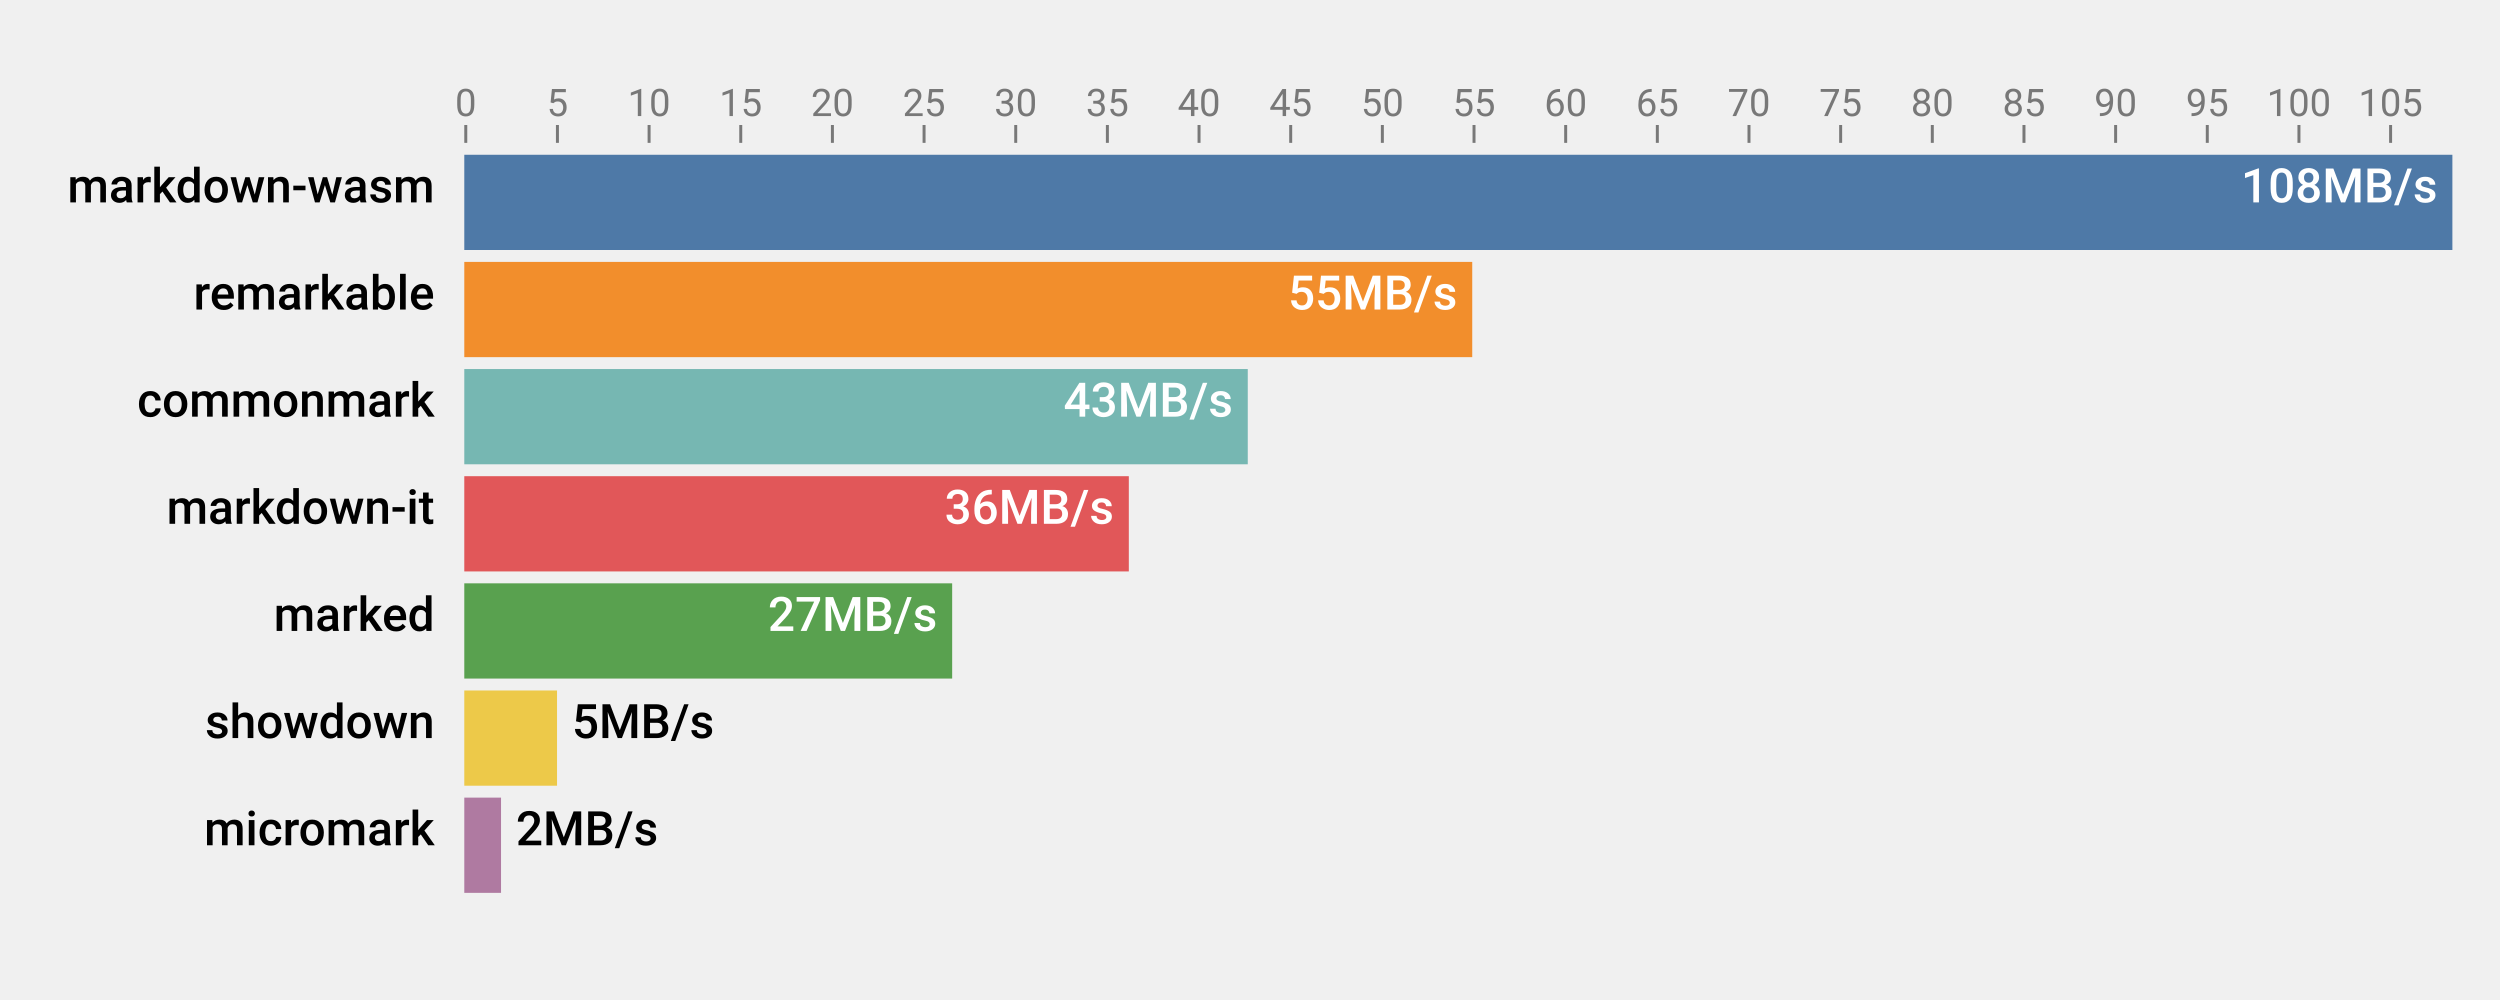
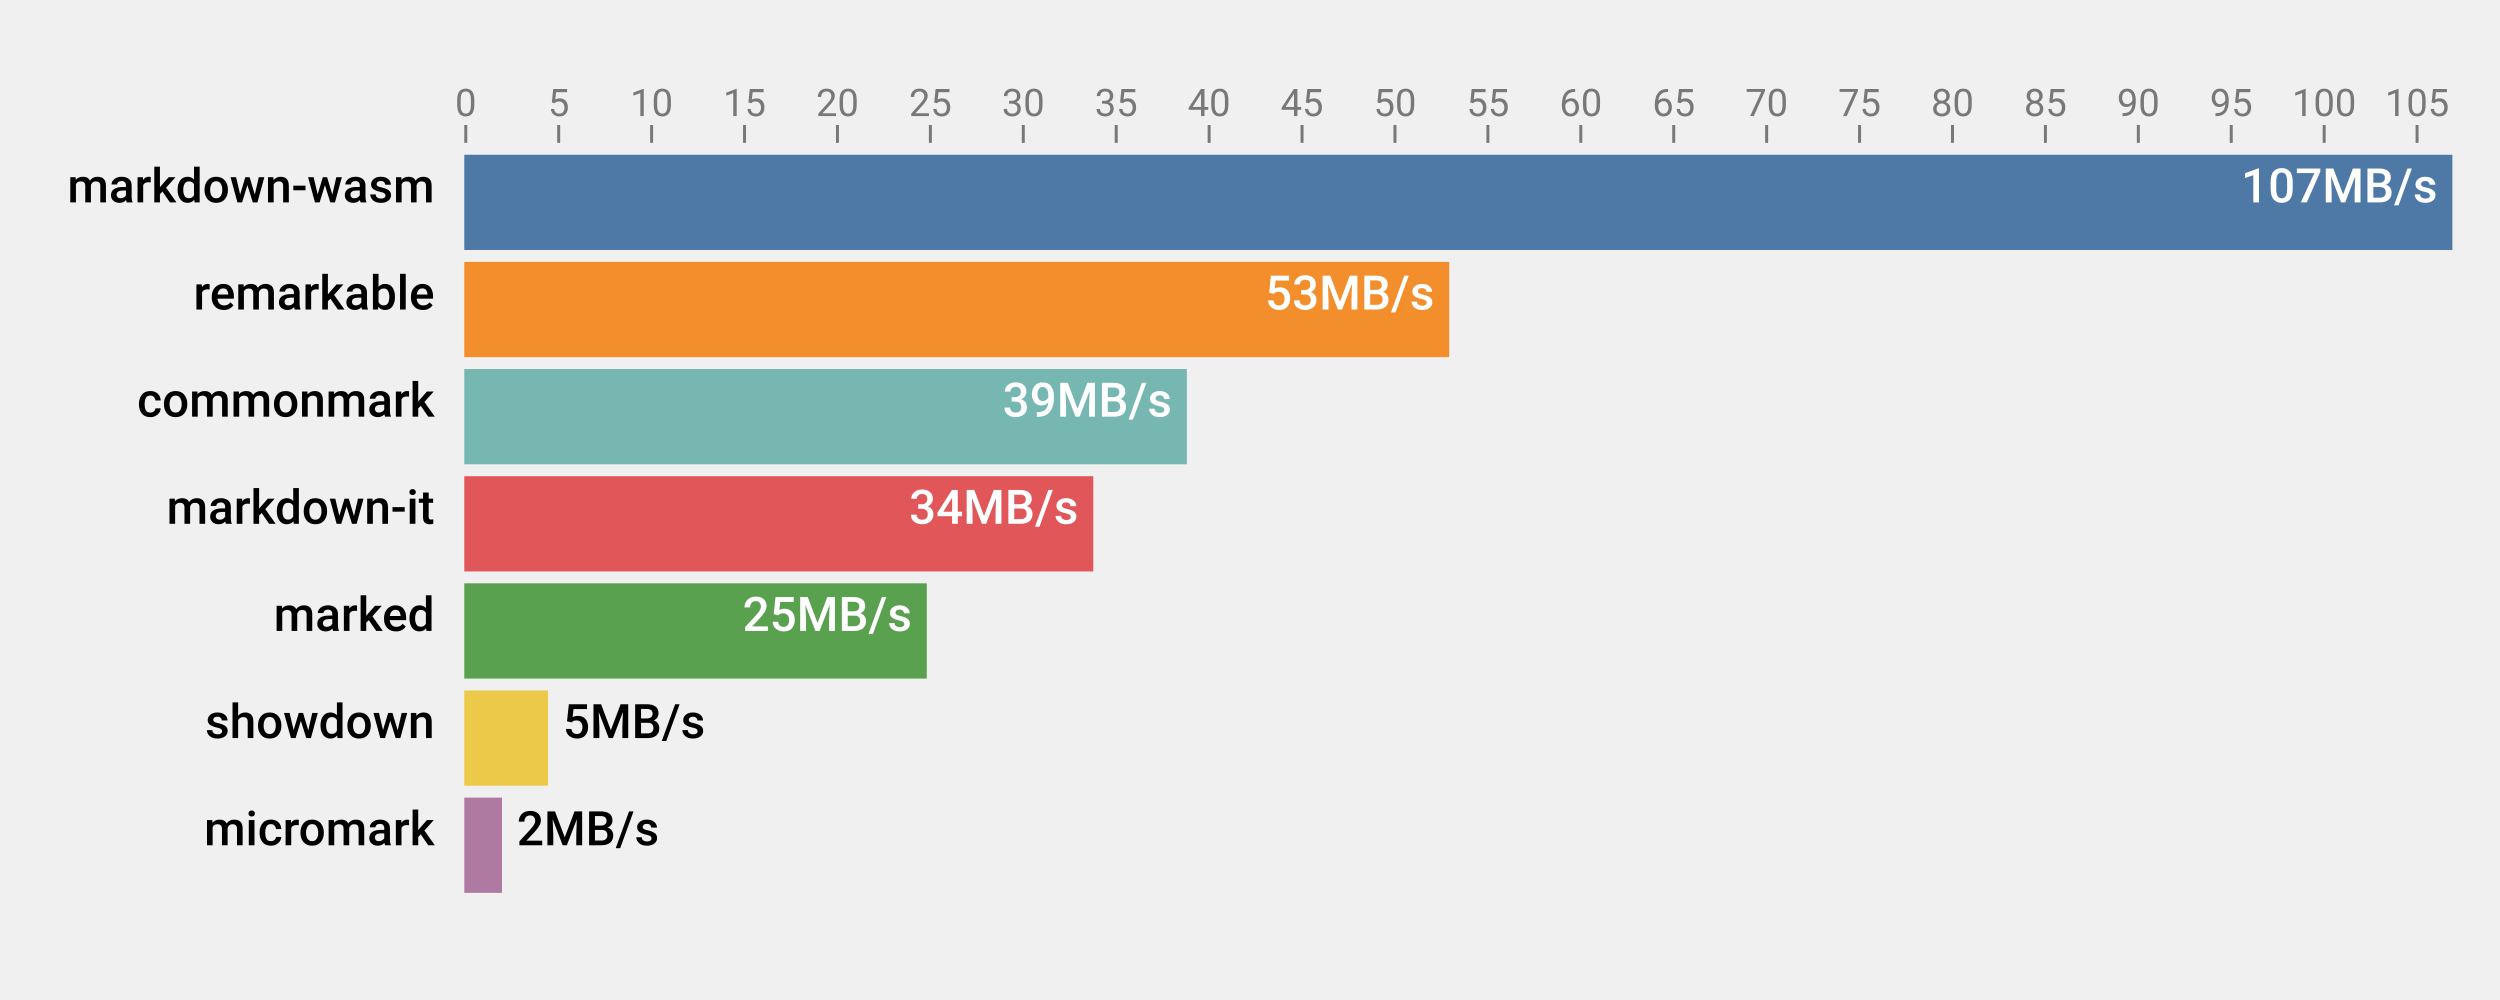
<svg xmlns="http://www.w3.org/2000/svg" width="840" height="336" font-family="system-ui,-apple-system,&quot;Segoe UI&quot;,Roboto,&quot;Helvetica Neue&quot;,&quot;Noto Sans&quot;,&quot;Liberation Sans&quot;,Arial,sans-serif" font-size="16">
  <g font-weight="500" text-anchor="end">
    <text x="156" y="68" alignment-baseline="central" dx="-10">markdown-wasm</text>
    <text x="156" y="104" alignment-baseline="central" dx="-10">remarkable</text>
    <text x="156" y="140" alignment-baseline="central" dx="-10">commonmark</text>
    <text x="156" y="176" alignment-baseline="central" dx="-10">markdown-it</text>
    <text x="156" y="212" alignment-baseline="central" dx="-10">marked</text>
    <text x="156" y="248" alignment-baseline="central" dx="-10">showdown</text>
    <text x="156" y="284" alignment-baseline="central" dx="-10">micromark</text>
  </g>
  <path fill="#4e79a7" d="M156 52h668v32H156z" />
-   <path fill="#f28e2c" d="M156 88h338.674v32H156z" />
-   <path fill="#76b7b2" d="M156 124h263.251v32H156z" />
-   <path fill="#e15759" d="M156 160h223.282v32H156z" />
-   <path fill="#59a14f" d="M156 196h163.927v32H156z" />
-   <path fill="#edc949" d="M156 232h31.165v32H156z" />
-   <path fill="#af7aa1" d="M156 268h12.348v32H156z" />
+   <path fill="#f28e2c" d="M156 88h330.944v32H156z" />
+   <path fill="#76b7b2" d="M156 124h242.774v32H156z" />
+   <path fill="#e15759" d="M156 160h211.345v32H156z" />
+   <path fill="#59a14f" d="M156 196h155.399v32H156z" />
+   <path fill="#edc949" d="M156 232h28.143v32H156z" />
+   <path fill="#af7aa1" d="M156 268h12.666v32H156z" />
  <g fill="#fff" font-weight="500" text-anchor="end">
-     <text x="824" y="68" alignment-baseline="central" dx="-5">108MB/s</text>
-     <text x="494.674" y="104" alignment-baseline="central" dx="-5">55MB/s</text>
-     <text x="419.251" y="140" alignment-baseline="central" dx="-5">43MB/s</text>
-     <text x="379.282" y="176" alignment-baseline="central" dx="-5">36MB/s</text>
-     <text x="319.927" y="212" alignment-baseline="central" dx="-5">27MB/s</text>
-     <text x="187.165" y="248" fill="#000" alignment-baseline="central" dx="5" text-anchor="start">5MB/s</text>
-     <text x="168.348" y="284" fill="#000" alignment-baseline="central" dx="5" text-anchor="start">2MB/s</text>
+     <text x="824" y="68" alignment-baseline="central" dx="-5">107MB/s</text>
+     <text x="486.944" y="104" alignment-baseline="central" dx="-5">53MB/s</text>
+     <text x="398.774" y="140" alignment-baseline="central" dx="-5">39MB/s</text>
+     <text x="367.345" y="176" alignment-baseline="central" dx="-5">34MB/s</text>
+     <text x="311.399" y="212" alignment-baseline="central" dx="-5">25MB/s</text>
+     <text x="184.143" y="248" fill="#000" alignment-baseline="central" dx="5" text-anchor="start">5MB/s</text>
+     <text x="168.666" y="284" fill="#000" alignment-baseline="central" dx="5" text-anchor="start">2MB/s</text>
  </g>
  <g fill="none" font-size="12.8" opacity=".5" text-anchor="middle">
    <g class="tick" opacity="1">
      <path stroke="currentColor" d="M156.5 48v-6" />
      <text y="-9" fill="currentColor" dy="0em" transform="translate(156.5 48)">0</text>
    </g>
    <g class="tick" opacity="1">
-       <path stroke="currentColor" d="M187.297 48v-6" />
-       <text y="-9" fill="currentColor" dy="0em" transform="translate(187.297 48)">5</text>
+       <path stroke="currentColor" d="M187.721 48v-6" />
+       <text y="-9" fill="currentColor" dy="0em" transform="translate(187.721 48)">5</text>
    </g>
    <g class="tick" opacity="1">
-       <path stroke="currentColor" d="M218.094 48v-6" />
-       <text y="-9" fill="currentColor" dy="0em" transform="translate(218.094 48)">10</text>
+       <path stroke="currentColor" d="M218.942 48v-6" />
+       <text y="-9" fill="currentColor" dy="0em" transform="translate(218.942 48)">10</text>
    </g>
    <g class="tick" opacity="1">
-       <path stroke="currentColor" d="M248.892 48v-6" />
-       <text y="-9" fill="currentColor" dy="0em" transform="translate(248.892 48)">15</text>
+       <path stroke="currentColor" d="M250.163 48v-6" />
+       <text y="-9" fill="currentColor" dy="0em" transform="translate(250.163 48)">15</text>
    </g>
    <g class="tick" opacity="1">
-       <path stroke="currentColor" d="M279.689 48v-6" />
-       <text y="-9" fill="currentColor" dy="0em" transform="translate(279.689 48)">20</text>
+       <path stroke="currentColor" d="M281.384 48v-6" />
+       <text y="-9" fill="currentColor" dy="0em" transform="translate(281.384 48)">20</text>
    </g>
    <g class="tick" opacity="1">
-       <path stroke="currentColor" d="M310.486 48v-6" />
-       <text y="-9" fill="currentColor" dy="0em" transform="translate(310.486 48)">25</text>
+       <path stroke="currentColor" d="M312.605 48v-6" />
+       <text y="-9" fill="currentColor" dy="0em" transform="translate(312.605 48)">25</text>
    </g>
    <g class="tick" opacity="1">
-       <path stroke="currentColor" d="M341.283 48v-6" />
-       <text y="-9" fill="currentColor" dy="0em" transform="translate(341.283 48)">30</text>
+       <path stroke="currentColor" d="M343.826 48v-6" />
+       <text y="-9" fill="currentColor" dy="0em" transform="translate(343.826 48)">30</text>
    </g>
    <g class="tick" opacity="1">
-       <path stroke="currentColor" d="M372.08 48v-6" />
-       <text y="-9" fill="currentColor" dy="0em" transform="translate(372.08 48)">35</text>
+       <path stroke="currentColor" d="M375.047 48v-6" />
+       <text y="-9" fill="currentColor" dy="0em" transform="translate(375.047 48)">35</text>
    </g>
    <g class="tick" opacity="1">
-       <path stroke="currentColor" d="M402.878 48v-6" />
-       <text y="-9" fill="currentColor" dy="0em" transform="translate(402.878 48)">40</text>
+       <path stroke="currentColor" d="M406.268 48v-6" />
+       <text y="-9" fill="currentColor" dy="0em" transform="translate(406.268 48)">40</text>
    </g>
    <g class="tick" opacity="1">
-       <path stroke="currentColor" d="M433.675 48v-6" />
-       <text y="-9" fill="currentColor" dy="0em" transform="translate(433.675 48)">45</text>
+       <path stroke="currentColor" d="M437.489 48v-6" />
+       <text y="-9" fill="currentColor" dy="0em" transform="translate(437.489 48)">45</text>
    </g>
    <g class="tick" opacity="1">
-       <path stroke="currentColor" d="M464.472 48v-6" />
-       <text y="-9" fill="currentColor" dy="0em" transform="translate(464.472 48)">50</text>
+       <path stroke="currentColor" d="M468.71 48v-6" />
+       <text y="-9" fill="currentColor" dy="0em" transform="translate(468.71 48)">50</text>
    </g>
    <g class="tick" opacity="1">
-       <path stroke="currentColor" d="M495.27 48v-6" />
-       <text y="-9" fill="currentColor" dy="0em" transform="translate(495.27 48)">55</text>
+       <path stroke="currentColor" d="M499.93 48v-6" />
+       <text y="-9" fill="currentColor" dy="0em" transform="translate(499.93 48)">55</text>
    </g>
    <g class="tick" opacity="1">
-       <path stroke="currentColor" d="M526.067 48v-6" />
-       <text y="-9" fill="currentColor" dy="0em" transform="translate(526.067 48)">60</text>
+       <path stroke="currentColor" d="M531.152 48v-6" />
+       <text y="-9" fill="currentColor" dy="0em" transform="translate(531.152 48)">60</text>
    </g>
    <g class="tick" opacity="1">
-       <path stroke="currentColor" d="M556.864 48v-6" />
-       <text y="-9" fill="currentColor" dy="0em" transform="translate(556.864 48)">65</text>
+       <path stroke="currentColor" d="M562.373 48v-6" />
+       <text y="-9" fill="currentColor" dy="0em" transform="translate(562.373 48)">65</text>
    </g>
    <g class="tick" opacity="1">
-       <path stroke="currentColor" d="M587.661 48v-6" />
-       <text y="-9" fill="currentColor" dy="0em" transform="translate(587.661 48)">70</text>
+       <path stroke="currentColor" d="M593.594 48v-6" />
+       <text y="-9" fill="currentColor" dy="0em" transform="translate(593.594 48)">70</text>
    </g>
    <g class="tick" opacity="1">
-       <path stroke="currentColor" d="M618.459 48v-6" />
-       <text y="-9" fill="currentColor" dy="0em" transform="translate(618.459 48)">75</text>
+       <path stroke="currentColor" d="M624.815 48v-6" />
+       <text y="-9" fill="currentColor" dy="0em" transform="translate(624.815 48)">75</text>
    </g>
    <g class="tick" opacity="1">
-       <path stroke="currentColor" d="M649.256 48v-6" />
-       <text y="-9" fill="currentColor" dy="0em" transform="translate(649.256 48)">80</text>
+       <path stroke="currentColor" d="M656.035 48v-6" />
+       <text y="-9" fill="currentColor" dy="0em" transform="translate(656.035 48)">80</text>
    </g>
    <g class="tick" opacity="1">
-       <path stroke="currentColor" d="M680.053 48v-6" />
-       <text y="-9" fill="currentColor" dy="0em" transform="translate(680.053 48)">85</text>
+       <path stroke="currentColor" d="M687.256 48v-6" />
+       <text y="-9" fill="currentColor" dy="0em" transform="translate(687.256 48)">85</text>
    </g>
    <g class="tick" opacity="1">
-       <path stroke="currentColor" d="M710.85 48v-6" />
-       <text y="-9" fill="currentColor" dy="0em" transform="translate(710.85 48)">90</text>
+       <path stroke="currentColor" d="M718.477 48v-6" />
+       <text y="-9" fill="currentColor" dy="0em" transform="translate(718.477 48)">90</text>
    </g>
    <g class="tick" opacity="1">
-       <path stroke="currentColor" d="M741.648 48v-6" />
-       <text y="-9" fill="currentColor" dy="0em" transform="translate(741.648 48)">95</text>
+       <path stroke="currentColor" d="M749.698 48v-6" />
+       <text y="-9" fill="currentColor" dy="0em" transform="translate(749.698 48)">95</text>
    </g>
    <g class="tick" opacity="1">
-       <path stroke="currentColor" d="M772.445 48v-6" />
-       <text y="-9" fill="currentColor" dy="0em" transform="translate(772.445 48)">100</text>
+       <path stroke="currentColor" d="M780.92 48v-6" />
+       <text y="-9" fill="currentColor" dy="0em" transform="translate(780.92 48)">100</text>
    </g>
    <g class="tick" opacity="1">
-       <path stroke="currentColor" d="M803.242 48v-6" />
-       <text y="-9" fill="currentColor" dy="0em" transform="translate(803.242 48)">105</text>
+       <path stroke="currentColor" d="M812.14 48v-6" />
+       <text y="-9" fill="currentColor" dy="0em" transform="translate(812.14 48)">105</text>
    </g>
  </g>
</svg>
